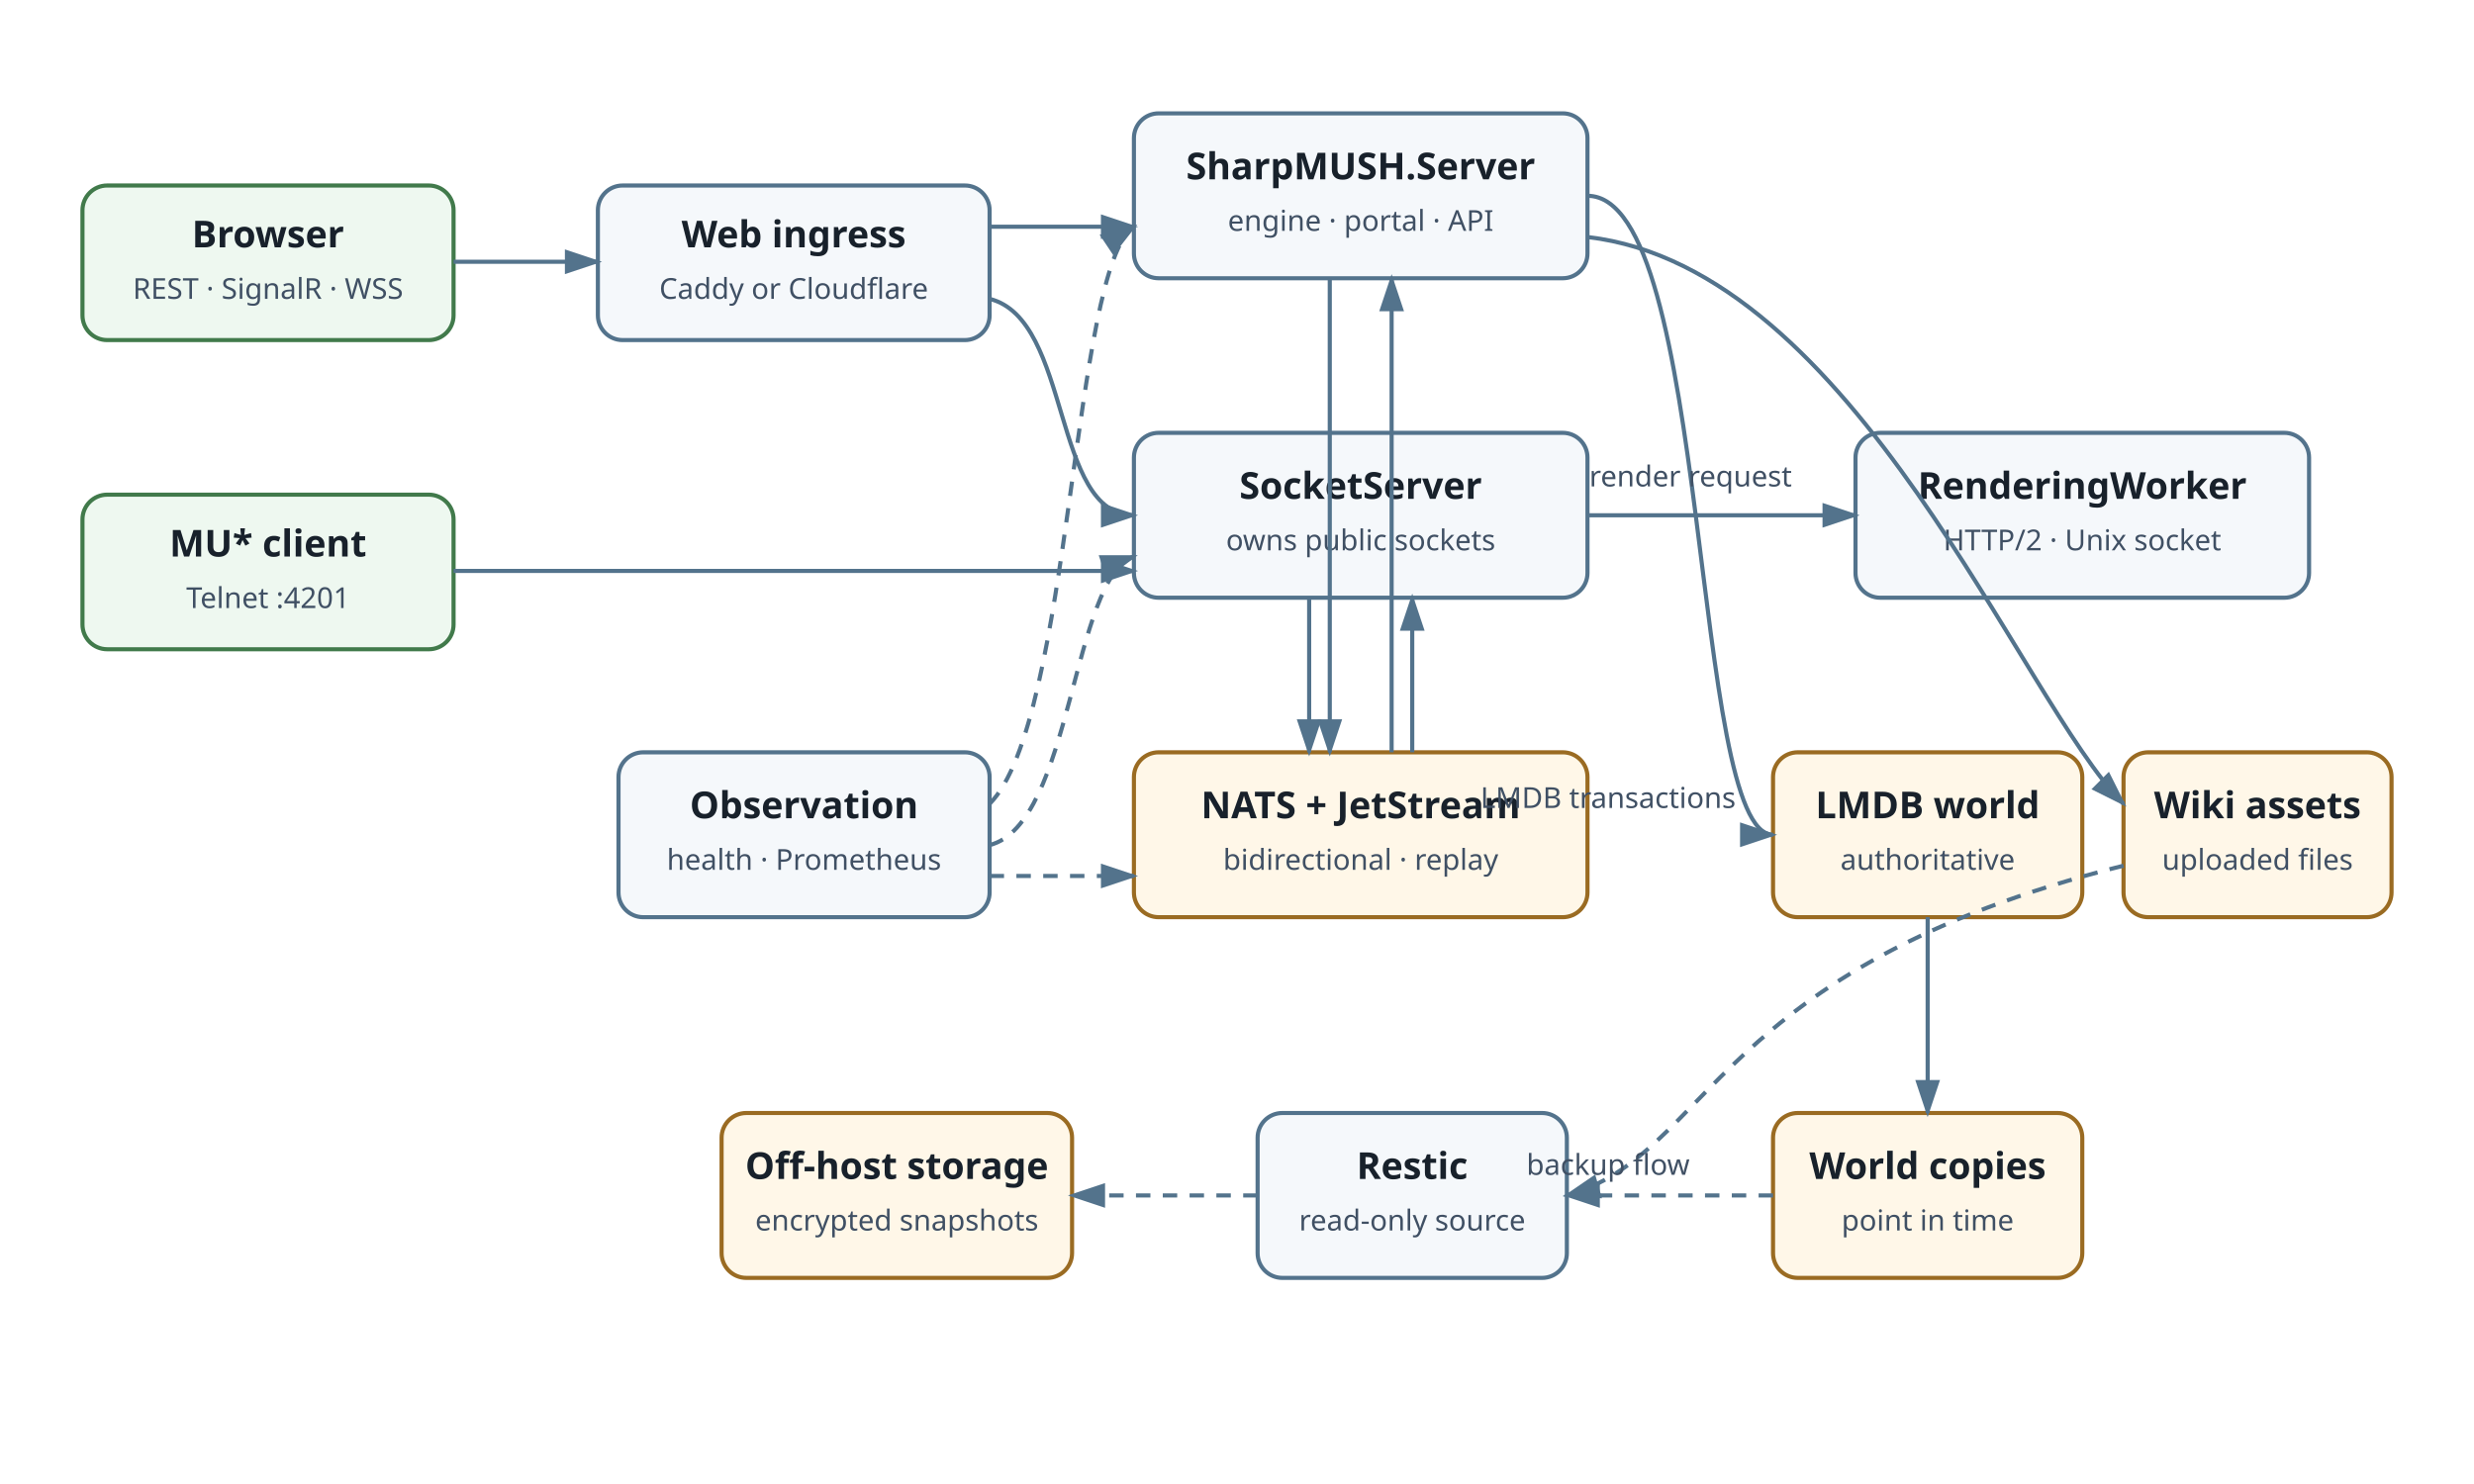
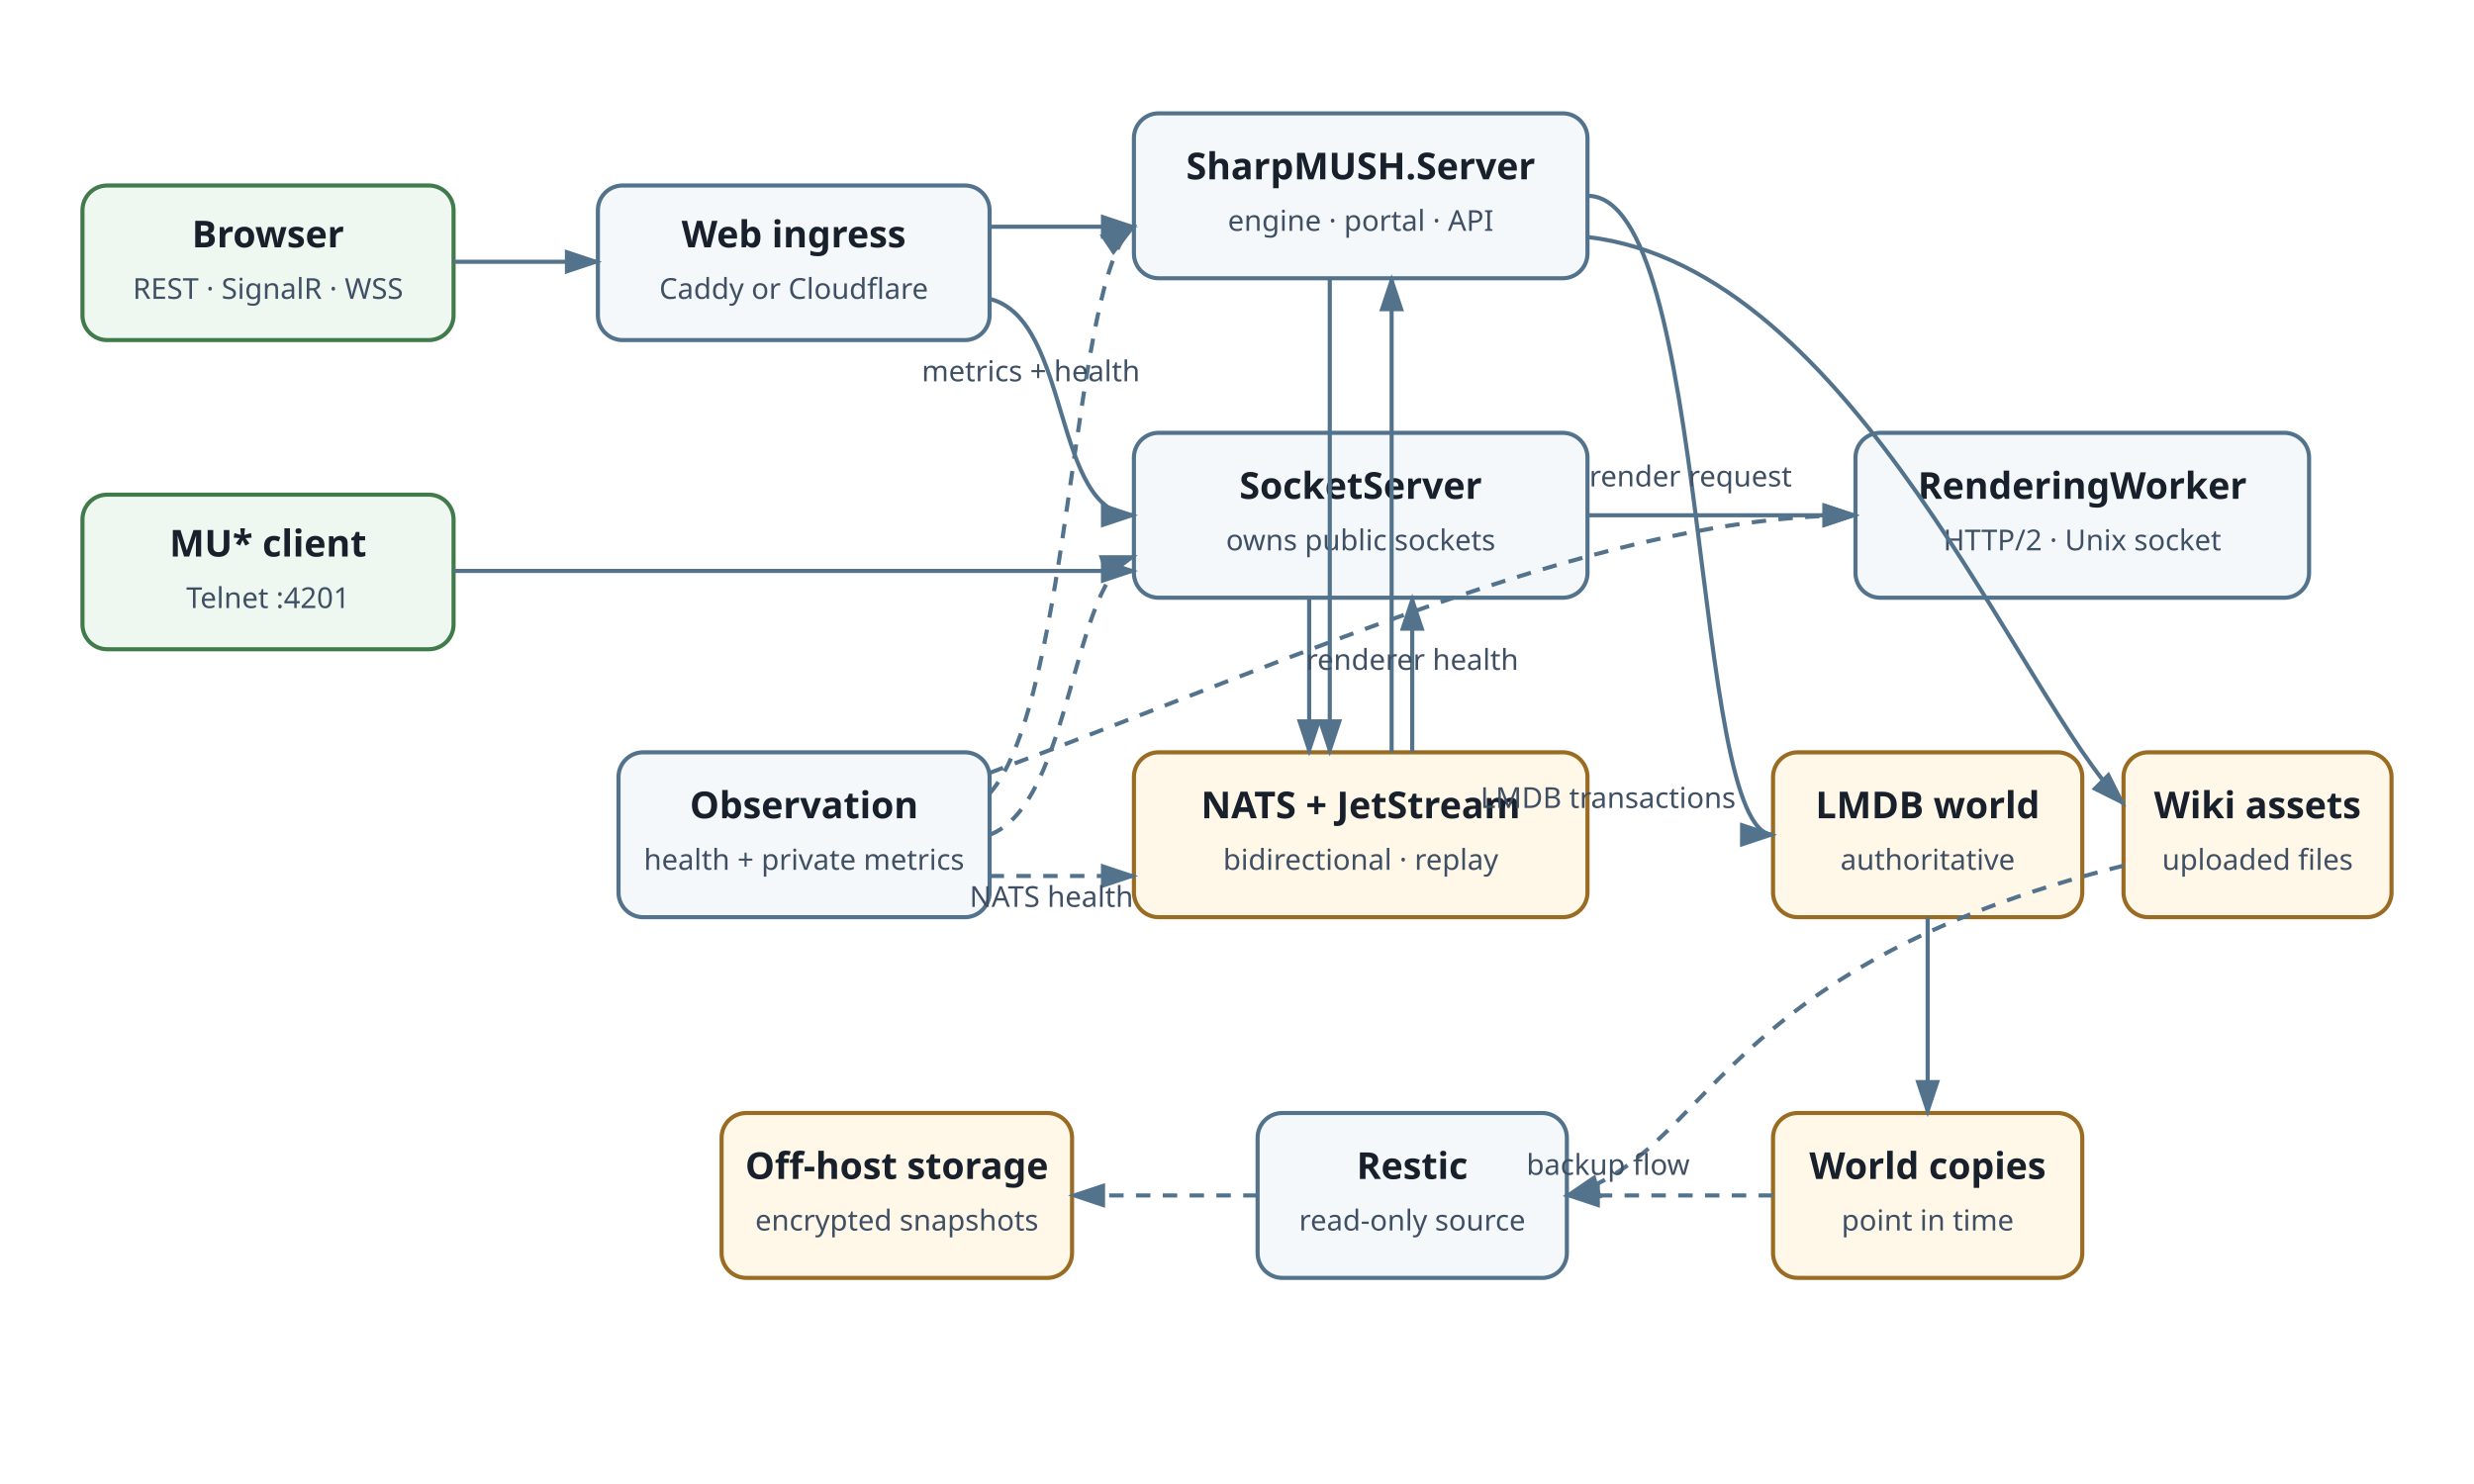
<svg xmlns="http://www.w3.org/2000/svg" width="1200" height="720" viewBox="0 0 1200 720" role="img" aria-labelledby="title desc">
  <defs>
    <marker id="arrow" markerWidth="10" markerHeight="10" refX="8" refY="3" orient="auto">
      <path d="M0,0 L0,6 L9,3 z" fill="#53738c" />
    </marker>
    <style>
      .box{fill:#f5f8fb;stroke:#53738c;stroke-width:2;rx:12}.state{fill:#fff7e8;stroke:#9a6b22;stroke-width:2;rx:12}
      .client{fill:#eef8f0;stroke:#417a4b;stroke-width:2;rx:12}.t{font:600 18px system-ui,sans-serif;fill:#18212b}.s{font:14px system-ui,sans-serif;fill:#405064}
      .line{fill:none;stroke:#53738c;stroke-width:2;marker-end:url(#arrow)}.dash{stroke-dasharray:7 6}
    </style>
  </defs>
  <rect x="40" y="90" width="180" height="75" class="client" />
  <text x="130" y="120" text-anchor="middle" class="t">Browser</text>
  <text x="130" y="145" text-anchor="middle" class="s">REST · SignalR · WSS</text>
  <rect x="40" y="240" width="180" height="75" class="client" />
  <text x="130" y="270" text-anchor="middle" class="t">MU* client</text>
  <text x="130" y="295" text-anchor="middle" class="s">Telnet :4201</text>
  <rect x="290" y="90" width="190" height="75" class="box" />
  <text x="385" y="120" text-anchor="middle" class="t">Web ingress</text>
  <text x="385" y="145" text-anchor="middle" class="s">Caddy or Cloudflare</text>
  <rect x="550" y="55" width="220" height="80" class="box" />
  <text x="660" y="87" text-anchor="middle" class="t">SharpMUSH.Server</text>
  <text x="660" y="112" text-anchor="middle" class="s">engine · portal · API</text>
  <rect x="550" y="210" width="220" height="80" class="box" />
  <text x="660" y="242" text-anchor="middle" class="t">SocketServer</text>
  <text x="660" y="267" text-anchor="middle" class="s">owns public sockets</text>
  <rect x="900" y="210" width="220" height="80" class="box" />
  <text x="1010" y="242" text-anchor="middle" class="t">RenderingWorker</text>
  <text x="1010" y="267" text-anchor="middle" class="s">HTTP/2 · Unix socket</text>
  <rect x="550" y="365" width="220" height="80" class="state" />
  <text x="660" y="397" text-anchor="middle" class="t">NATS + JetStream</text>
  <text x="660" y="422" text-anchor="middle" class="s">bidirectional · replay</text>
  <rect x="860" y="365" width="150" height="80" class="state" />
  <text x="935" y="397" text-anchor="middle" class="t">LMDB world</text>
  <text x="935" y="422" text-anchor="middle" class="s">authoritative</text>
  <rect x="1030" y="365" width="130" height="80" class="state" />
  <text x="1095" y="397" text-anchor="middle" class="t">Wiki assets</text>
  <text x="1095" y="422" text-anchor="middle" class="s">uploaded files</text>
  <rect x="860" y="540" width="150" height="80" class="state" />
  <text x="935" y="572" text-anchor="middle" class="t">World copies</text>
  <text x="935" y="597" text-anchor="middle" class="s">point in time</text>
  <rect x="610" y="540" width="150" height="80" class="box" />
  <text x="685" y="572" text-anchor="middle" class="t">Restic</text>
  <text x="685" y="597" text-anchor="middle" class="s">read-only source</text>
  <rect x="350" y="540" width="170" height="80" class="state" />
  <text x="435" y="572" text-anchor="middle" class="t">Off-host storage</text>
  <text x="435" y="597" text-anchor="middle" class="s">encrypted snapshots</text>
  <rect x="300" y="365" width="180" height="80" class="box" />
  <text x="390" y="397" text-anchor="middle" class="t">Observation</text>
-   <text x="390" y="422" text-anchor="middle" class="s">health · Prometheus</text>
+   <text x="390" y="422" text-anchor="middle" class="s">health + private metrics</text>
  <path d="M220 127 H290" class="line" />
  <path d="M480 110 H550" class="line" />
  <path d="M480 145 C520 155 510 250 550 250" class="line" />
  <path d="M220 277 H550" class="line" />
  <path d="M770 250 H900" class="line" />
  <path d="M645 135 V365" class="line" />
  <path d="M675 365 V135" class="line" />
  <path d="M635 290 V365" class="line" />
  <path d="M685 365 V290" class="line" />
  <path d="M770 95 C830 95 820 405 860 405" class="line" />
  <path d="M770 115 C900 130 980 340 1030 390" class="line" />
-   <path d="M480 390 C520 350 520 130 550 110" class="line dash" />
-   <path d="M480 410 C520 400 520 280 550 270" class="line dash" />
+   <path d="M480 385 C520 340 520 130 550 110" class="line dash" />
+   <path d="M480 405 C520 390 520 280 550 270" class="line dash" />
  <path d="M480 425 H550" class="line dash" />
+   <path d="M480 375 C640 315 780 250 900 250" class="line dash" />
  <path d="M935 445 V540" class="line" />
  <path d="M860 580 H760" class="line dash" />
  <path d="M1030 420 C830 470 830 560 760 580" class="line dash" />
  <path d="M610 580 H520" class="line dash" />
  <text x="820" y="236" text-anchor="middle" class="s">render request</text>
  <text x="780" y="392" text-anchor="middle" class="s">LMDB transactions</text>
  <text x="780" y="570" text-anchor="middle" class="s">backup flow</text>
+   <text x="500" y="185" text-anchor="middle" class="s">metrics + health</text>
+   <text x="685" y="325" text-anchor="middle" class="s">renderer health</text>
+   <text x="510" y="440" text-anchor="middle" class="s">NATS health</text>
</svg>
